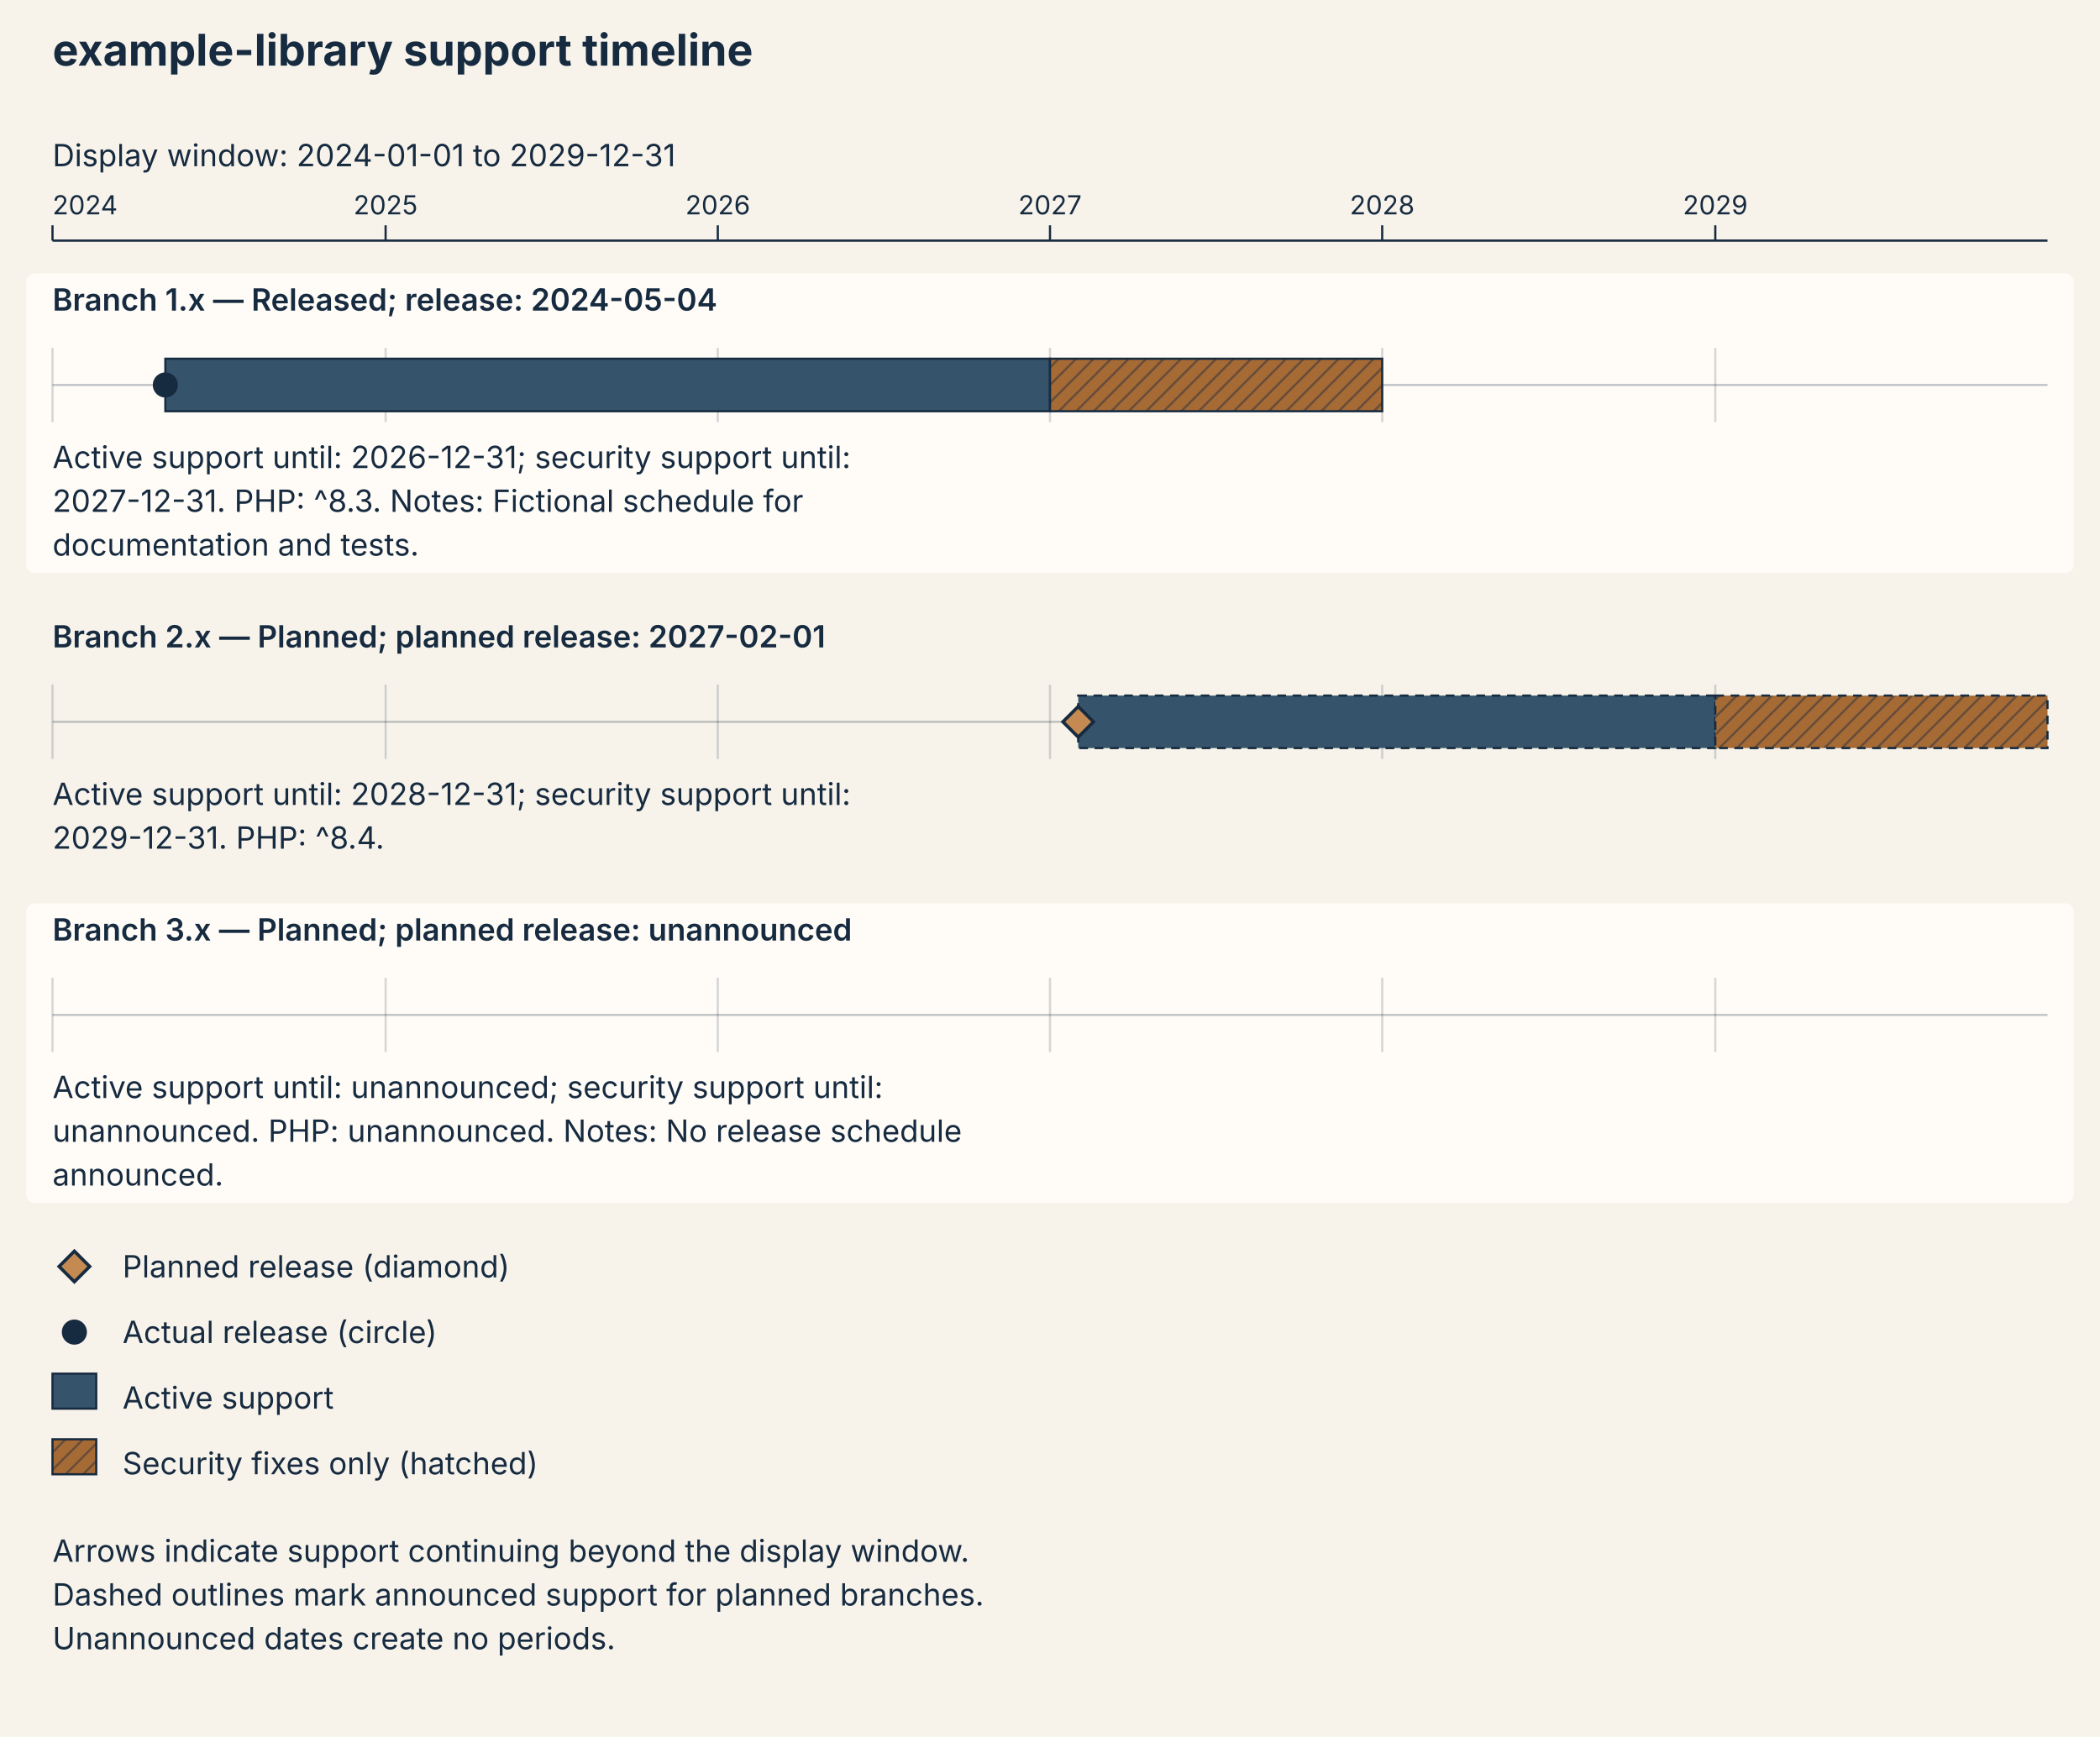
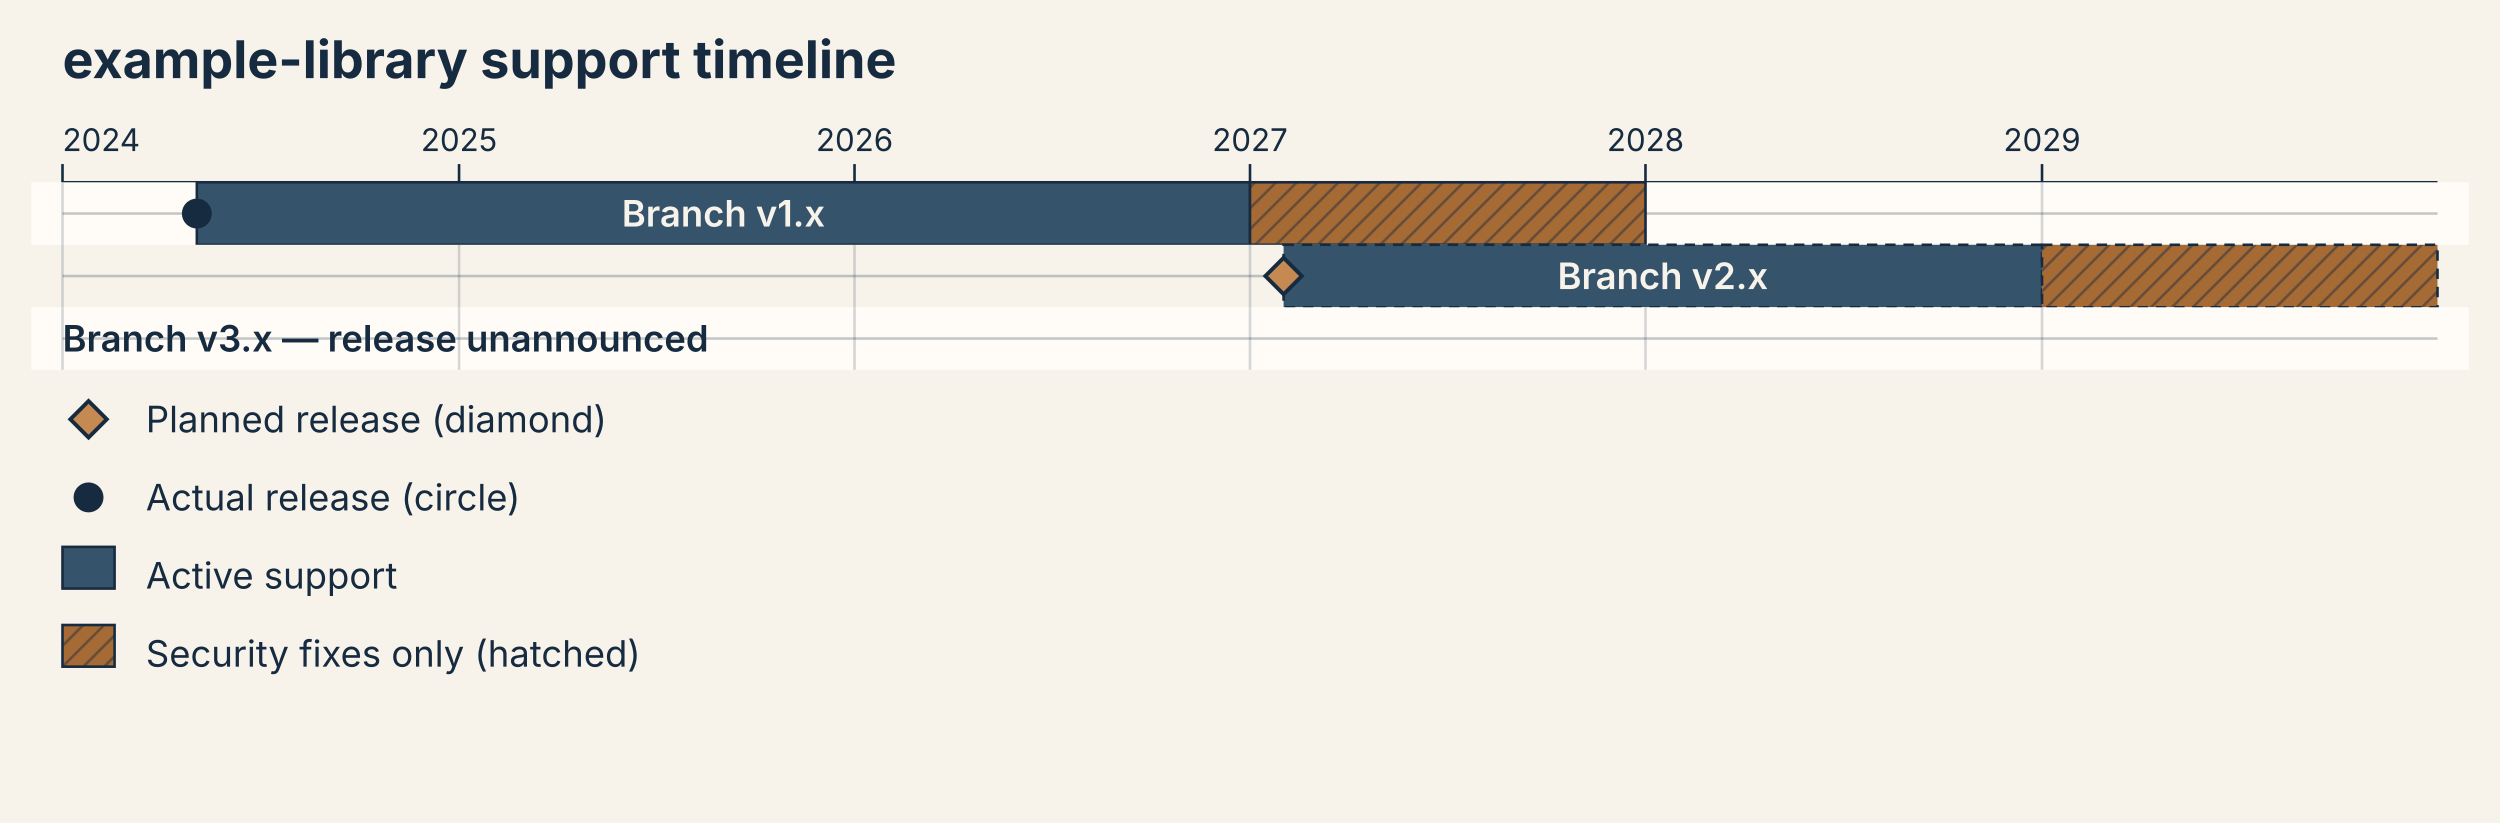
- <svg xmlns="http://www.w3.org/2000/svg" width="960" height="794" viewBox="0 0 960 794" role="img" aria-labelledby="timeline-title timeline-description">
+ <svg xmlns="http://www.w3.org/2000/svg" width="960" height="316" viewBox="0 0 960 316" role="img" aria-labelledby="timeline-title timeline-description">
  <defs>
    <pattern id="security-pattern" width="8" height="8" patternUnits="userSpaceOnUse">
      <rect width="8" height="8" fill="#a66a35" />
      <path d="M -2 2 L 2 -2 M 0 8 L 8 0 M 6 10 L 10 6" stroke="#172b40" stroke-opacity="0.45" stroke-width="1" />
    </pattern>
  </defs>
  <rect width="100%" height="100%" fill="#f7f3eb" />
  <g fill="#172b40" font-family="system-ui, -apple-system, sans-serif">
    <text x="24" y="30" font-size="20" font-weight="650">
      <tspan x="24" dy="0">example-library support timeline</tspan>
    </text>
-     <text x="24" y="76" font-size="14" font-weight="400">
-       <tspan x="24" dy="0">Display window: 2024-01-01 to 2029-12-31</tspan>
-     </text>
-     <path d="M 24 110 H 936" stroke="#172b40" />
+     <path d="M 24 70 H 936" stroke="#172b40" />
    <g data-year="2024">
-       <path d="M 24 103 v 7" stroke="#172b40" />
-       <text x="24" y="98" text-anchor="start" font-size="12">2024</text>
+       <path d="M 24 63 v 7" stroke="#172b40" />
+       <text x="24" y="58" text-anchor="start" font-size="12">2024</text>
    </g>
    <g data-year="2025">
-       <path d="M 176.277 103 v 7" stroke="#172b40" />
-       <text x="176.277" y="98" text-anchor="middle" font-size="12">2025</text>
+       <path d="M 176.277 63 v 7" stroke="#172b40" />
+       <text x="176.277" y="58" text-anchor="middle" font-size="12">2025</text>
    </g>
    <g data-year="2026">
-       <path d="M 328.139 103 v 7" stroke="#172b40" />
-       <text x="328.139" y="98" text-anchor="middle" font-size="12">2026</text>
+       <path d="M 328.139 63 v 7" stroke="#172b40" />
+       <text x="328.139" y="58" text-anchor="middle" font-size="12">2026</text>
    </g>
    <g data-year="2027">
-       <path d="M 480 103 v 7" stroke="#172b40" />
-       <text x="480" y="98" text-anchor="middle" font-size="12">2027</text>
+       <path d="M 480 63 v 7" stroke="#172b40" />
+       <text x="480" y="58" text-anchor="middle" font-size="12">2027</text>
    </g>
    <g data-year="2028">
-       <path d="M 631.861 103 v 7" stroke="#172b40" />
-       <text x="631.861" y="98" text-anchor="middle" font-size="12">2028</text>
+       <path d="M 631.861 63 v 7" stroke="#172b40" />
+       <text x="631.861" y="58" text-anchor="middle" font-size="12">2028</text>
    </g>
    <g data-year="2029">
-       <path d="M 784.139 103 v 7" stroke="#172b40" />
-       <text x="784.139" y="98" text-anchor="middle" font-size="12">2029</text>
+       <path d="M 784.139 63 v 7" stroke="#172b40" />
+       <text x="784.139" y="58" text-anchor="middle" font-size="12">2029</text>
    </g>
    <g data-branch="1.x" data-status="released">
-       <rect x="12" y="125" width="936" height="137" rx="4" fill="#fffcf7" />
-       <text x="24" y="142" font-size="14" font-weight="600">
-         <tspan x="24" dy="0">Branch 1.x — Released; release: 2024-05-04</tspan>
-       </text>
-       <path d="M 24 176 H 936" stroke="#172b40" stroke-opacity="0.25" />
-       <path d="M 24 159 v 34" stroke="#172b40" stroke-opacity="0.18" />
-       <path d="M 176.277 159 v 34" stroke="#172b40" stroke-opacity="0.18" />
-       <path d="M 328.139 159 v 34" stroke="#172b40" stroke-opacity="0.18" />
-       <path d="M 480 159 v 34" stroke="#172b40" stroke-opacity="0.18" />
-       <path d="M 631.861 159 v 34" stroke="#172b40" stroke-opacity="0.18" />
-       <path d="M 784.139 159 v 34" stroke="#172b40" stroke-opacity="0.18" />
+       <rect x="12" y="70" width="936" height="24" fill="#fffcf7" />
+       <path d="M 24 82 H 936" stroke="#172b40" stroke-opacity="0.25" />
+       <path d="M 24 70 v 24" stroke="#172b40" stroke-opacity="0.18" />
+       <path d="M 176.277 70 v 24" stroke="#172b40" stroke-opacity="0.18" />
+       <path d="M 328.139 70 v 24" stroke="#172b40" stroke-opacity="0.18" />
+       <path d="M 480 70 v 24" stroke="#172b40" stroke-opacity="0.18" />
+       <path d="M 631.861 70 v 24" stroke="#172b40" stroke-opacity="0.18" />
+       <path d="M 784.139 70 v 24" stroke="#172b40" stroke-opacity="0.18" />
      <g data-kind="active" data-start="19847" data-end="20819" data-continues-before="false" data-continues-after="false">
-         <rect x="75.591" y="164" width="404.409" height="24" fill="#35546b" stroke="#172b40" stroke-width="1" />
+         <rect x="75.591" y="70" width="404.409" height="24" fill="#35546b" stroke="#172b40" stroke-width="1" />
+         <text x="277.796" y="87" text-anchor="middle" font-size="14" font-weight="600" fill="#f7f3eb">Branch v1.x</text>
      </g>
      <g data-kind="security" data-start="20819" data-end="21184" data-continues-before="false" data-continues-after="false">
-         <rect x="480" y="164" width="151.861" height="24" fill="url(#security-pattern)" stroke="#172b40" stroke-width="1" />
+         <rect x="480" y="70" width="151.861" height="24" fill="url(#security-pattern)" stroke="#172b40" stroke-width="1" />
      </g>
      <g data-kind="released-release" stroke="#172b40" stroke-width="1.5">
-         <circle cx="75.591" cy="176" r="5" fill="#172b40" />
+         <circle cx="75.591" cy="82" r="5" fill="#172b40" />
      </g>
-       <text x="24" y="214" font-size="14" font-weight="400">
-         <tspan x="24" dy="0">Active support until: 2026-12-31; security support until:</tspan>
-         <tspan x="24" dy="20">2027-12-31. PHP: ^8.3. Notes: Fictional schedule for</tspan>
-         <tspan x="24" dy="20">documentation and tests.</tspan>
-       </text>
    </g>
    <g data-branch="2.x" data-status="planned">
-       <rect x="12" y="279" width="936" height="117" rx="4" fill="#f7f3eb" />
-       <text x="24" y="296" font-size="14" font-weight="600">
-         <tspan x="24" dy="0">Branch 2.x — Planned; planned release: 2027-02-01</tspan>
-       </text>
-       <path d="M 24 330 H 936" stroke="#172b40" stroke-opacity="0.25" />
-       <path d="M 24 313 v 34" stroke="#172b40" stroke-opacity="0.18" />
-       <path d="M 176.277 313 v 34" stroke="#172b40" stroke-opacity="0.18" />
-       <path d="M 328.139 313 v 34" stroke="#172b40" stroke-opacity="0.18" />
-       <path d="M 480 313 v 34" stroke="#172b40" stroke-opacity="0.18" />
-       <path d="M 631.861 313 v 34" stroke="#172b40" stroke-opacity="0.18" />
-       <path d="M 784.139 313 v 34" stroke="#172b40" stroke-opacity="0.18" />
+       <rect x="12" y="94" width="936" height="24" fill="#f7f3eb" />
+       <path d="M 24 106 H 936" stroke="#172b40" stroke-opacity="0.25" />
+       <path d="M 24 94 v 24" stroke="#172b40" stroke-opacity="0.18" />
+       <path d="M 176.277 94 v 24" stroke="#172b40" stroke-opacity="0.18" />
+       <path d="M 328.139 94 v 24" stroke="#172b40" stroke-opacity="0.18" />
+       <path d="M 480 94 v 24" stroke="#172b40" stroke-opacity="0.18" />
+       <path d="M 631.861 94 v 24" stroke="#172b40" stroke-opacity="0.18" />
+       <path d="M 784.139 94 v 24" stroke="#172b40" stroke-opacity="0.18" />
      <g data-kind="active" data-start="20850" data-end="21550" data-continues-before="false" data-continues-after="false">
-         <rect x="492.898" y="318" width="291.241" height="24" fill="#35546b" stroke="#172b40" stroke-width="1" stroke-dasharray="4 3" />
+         <rect x="492.898" y="94" width="291.241" height="24" fill="#35546b" stroke="#172b40" stroke-width="1" stroke-dasharray="4 3" />
+         <text x="638.518" y="111" text-anchor="middle" font-size="14" font-weight="600" fill="#f7f3eb">Branch v2.x</text>
      </g>
      <g data-kind="security" data-start="21550" data-end="21915" data-continues-before="false" data-continues-after="false">
-         <rect x="784.139" y="318" width="151.861" height="24" fill="url(#security-pattern)" stroke="#172b40" stroke-width="1" stroke-dasharray="4 3" />
+         <rect x="784.139" y="94" width="151.861" height="24" fill="url(#security-pattern)" stroke="#172b40" stroke-width="1" stroke-dasharray="4 3" />
      </g>
      <g data-kind="planned-release" stroke="#172b40" stroke-width="1.5">
-         <path d="M 492.898 323 l 7 7 -7 7 -7 -7 Z" fill="#c58a51" />
+         <path d="M 492.898 99 l 7 7 -7 7 -7 -7 Z" fill="#c58a51" />
      </g>
-       <text x="24" y="368" font-size="14" font-weight="400">
-         <tspan x="24" dy="0">Active support until: 2028-12-31; security support until:</tspan>
-         <tspan x="24" dy="20">2029-12-31. PHP: ^8.4.</tspan>
-       </text>
    </g>
    <g data-branch="3.x" data-status="planned">
-       <rect x="12" y="413" width="936" height="137" rx="4" fill="#fffcf7" />
-       <text x="24" y="430" font-size="14" font-weight="600">
-         <tspan x="24" dy="0">Branch 3.x — Planned; planned release: unannounced</tspan>
-       </text>
-       <path d="M 24 464 H 936" stroke="#172b40" stroke-opacity="0.25" />
-       <path d="M 24 447 v 34" stroke="#172b40" stroke-opacity="0.18" />
-       <path d="M 176.277 447 v 34" stroke="#172b40" stroke-opacity="0.18" />
-       <path d="M 328.139 447 v 34" stroke="#172b40" stroke-opacity="0.18" />
-       <path d="M 480 447 v 34" stroke="#172b40" stroke-opacity="0.18" />
-       <path d="M 631.861 447 v 34" stroke="#172b40" stroke-opacity="0.18" />
-       <path d="M 784.139 447 v 34" stroke="#172b40" stroke-opacity="0.18" />
-       <text x="24" y="502" font-size="14" font-weight="400">
-         <tspan x="24" dy="0">Active support until: unannounced; security support until:</tspan>
-         <tspan x="24" dy="20">unannounced. PHP: unannounced. Notes: No release schedule</tspan>
-         <tspan x="24" dy="20">announced.</tspan>
+       <rect x="12" y="118" width="936" height="24" fill="#fffcf7" />
+       <path d="M 24 130 H 936" stroke="#172b40" stroke-opacity="0.25" />
+       <path d="M 24 118 v 24" stroke="#172b40" stroke-opacity="0.18" />
+       <path d="M 176.277 118 v 24" stroke="#172b40" stroke-opacity="0.18" />
+       <path d="M 328.139 118 v 24" stroke="#172b40" stroke-opacity="0.18" />
+       <path d="M 480 118 v 24" stroke="#172b40" stroke-opacity="0.18" />
+       <path d="M 631.861 118 v 24" stroke="#172b40" stroke-opacity="0.18" />
+       <path d="M 784.139 118 v 24" stroke="#172b40" stroke-opacity="0.18" />
+       <text x="24" y="135" font-size="14" font-weight="600">
+         <tspan x="24" dy="0">Branch v3.x — release unannounced</tspan>
      </text>
    </g>
    <g data-kind="planned-release" stroke="#172b40" stroke-width="1.5">
-       <path d="M 34 572 l 7 7 -7 7 -7 -7 Z" fill="#c58a51" />
+       <path d="M 34 154 l 7 7 -7 7 -7 -7 Z" fill="#c58a51" />
    </g>
-     <text x="56" y="584" font-size="14" font-weight="400">
+     <text x="56" y="166" font-size="14" font-weight="400">
      <tspan x="56" dy="0">Planned release (diamond)</tspan>
    </text>
    <g data-kind="released-release" stroke="#172b40" stroke-width="1.5">
-       <circle cx="34" cy="609" r="5" fill="#172b40" />
+       <circle cx="34" cy="191" r="5" fill="#172b40" />
    </g>
-     <text x="56" y="614" font-size="14" font-weight="400">
+     <text x="56" y="196" font-size="14" font-weight="400">
      <tspan x="56" dy="0">Actual release (circle)</tspan>
    </text>
-     <rect x="24" y="628" width="20" height="16" fill="#35546b" stroke="#172b40" />
-     <text x="56" y="644" font-size="14" font-weight="400">
+     <rect x="24" y="210" width="20" height="16" fill="#35546b" stroke="#172b40" />
+     <text x="56" y="226" font-size="14" font-weight="400">
      <tspan x="56" dy="0">Active support</tspan>
    </text>
-     <rect x="24" y="658" width="20" height="16" fill="url(#security-pattern)" stroke="#172b40" />
-     <text x="56" y="674" font-size="14" font-weight="400">
+     <rect x="24" y="240" width="20" height="16" fill="url(#security-pattern)" stroke="#172b40" />
+     <text x="56" y="256" font-size="14" font-weight="400">
      <tspan x="56" dy="0">Security fixes only (hatched)</tspan>
-     </text>
-     <text x="24" y="714" font-size="14" font-weight="400">
-       <tspan x="24" dy="0">Arrows indicate support continuing beyond the display window.</tspan>
-       <tspan x="24" dy="20">Dashed outlines mark announced support for planned branches.</tspan>
-       <tspan x="24" dy="20">Unannounced dates create no periods.</tspan>
    </text>
  </g>
</svg>
